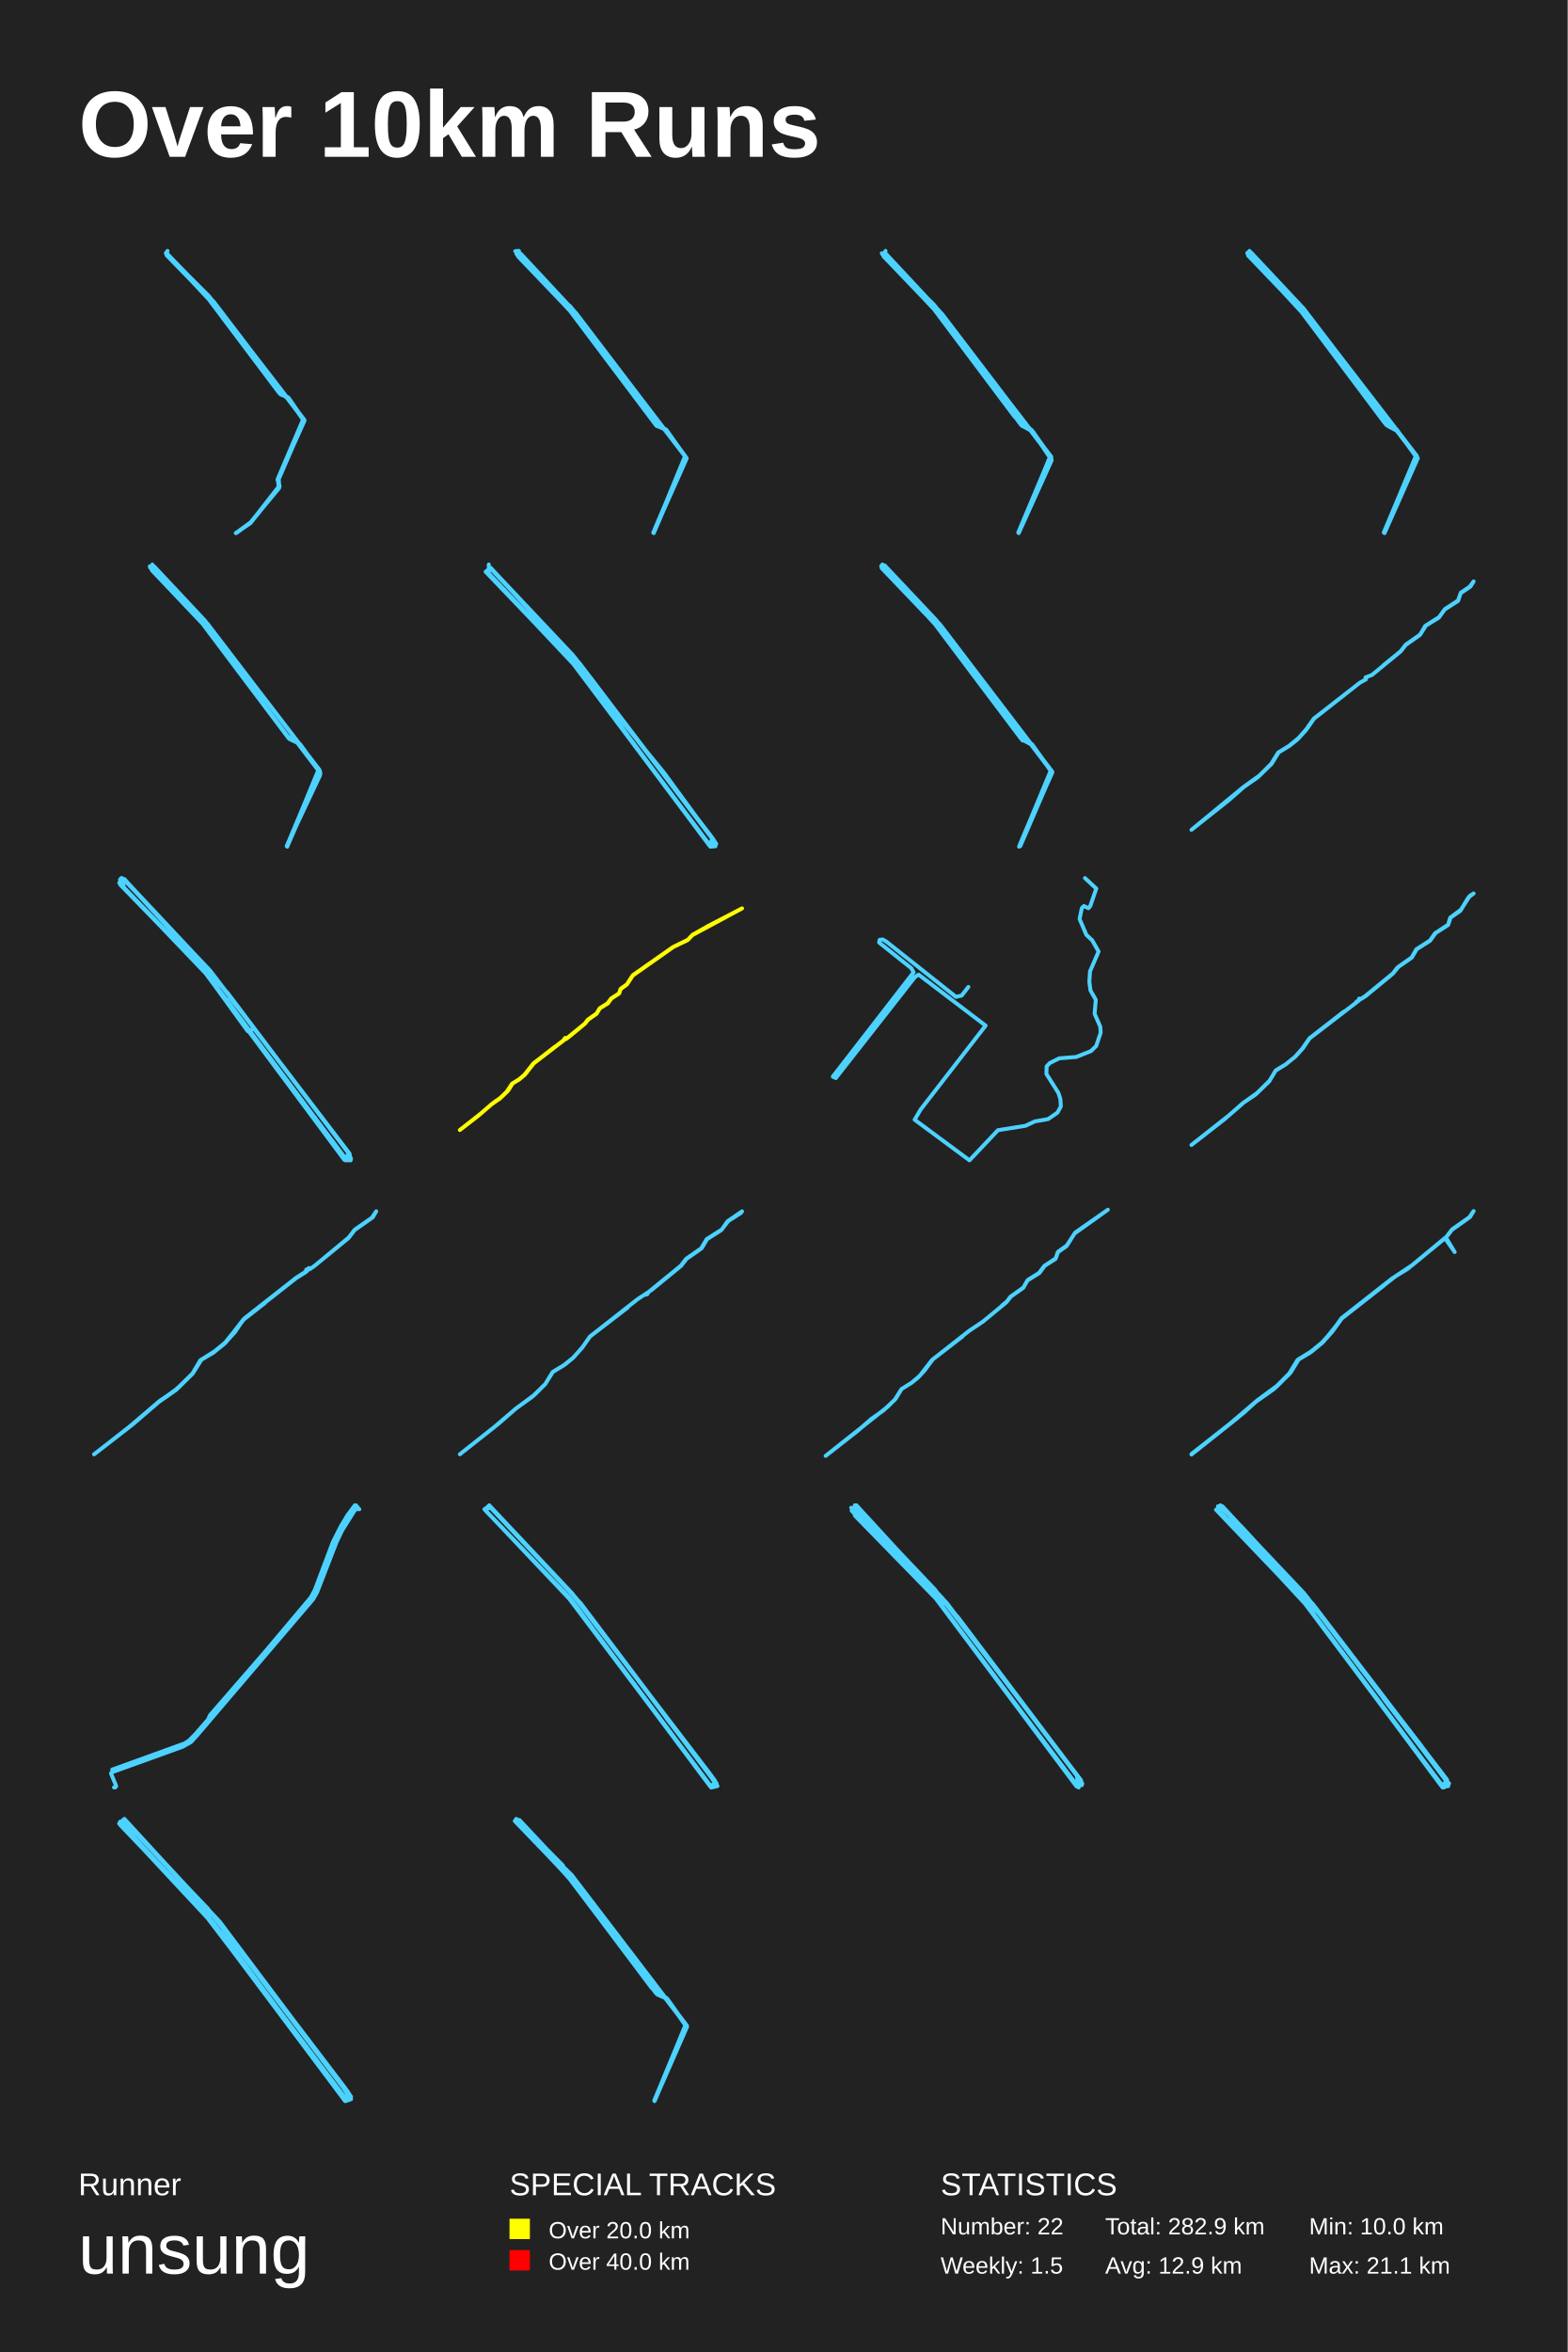
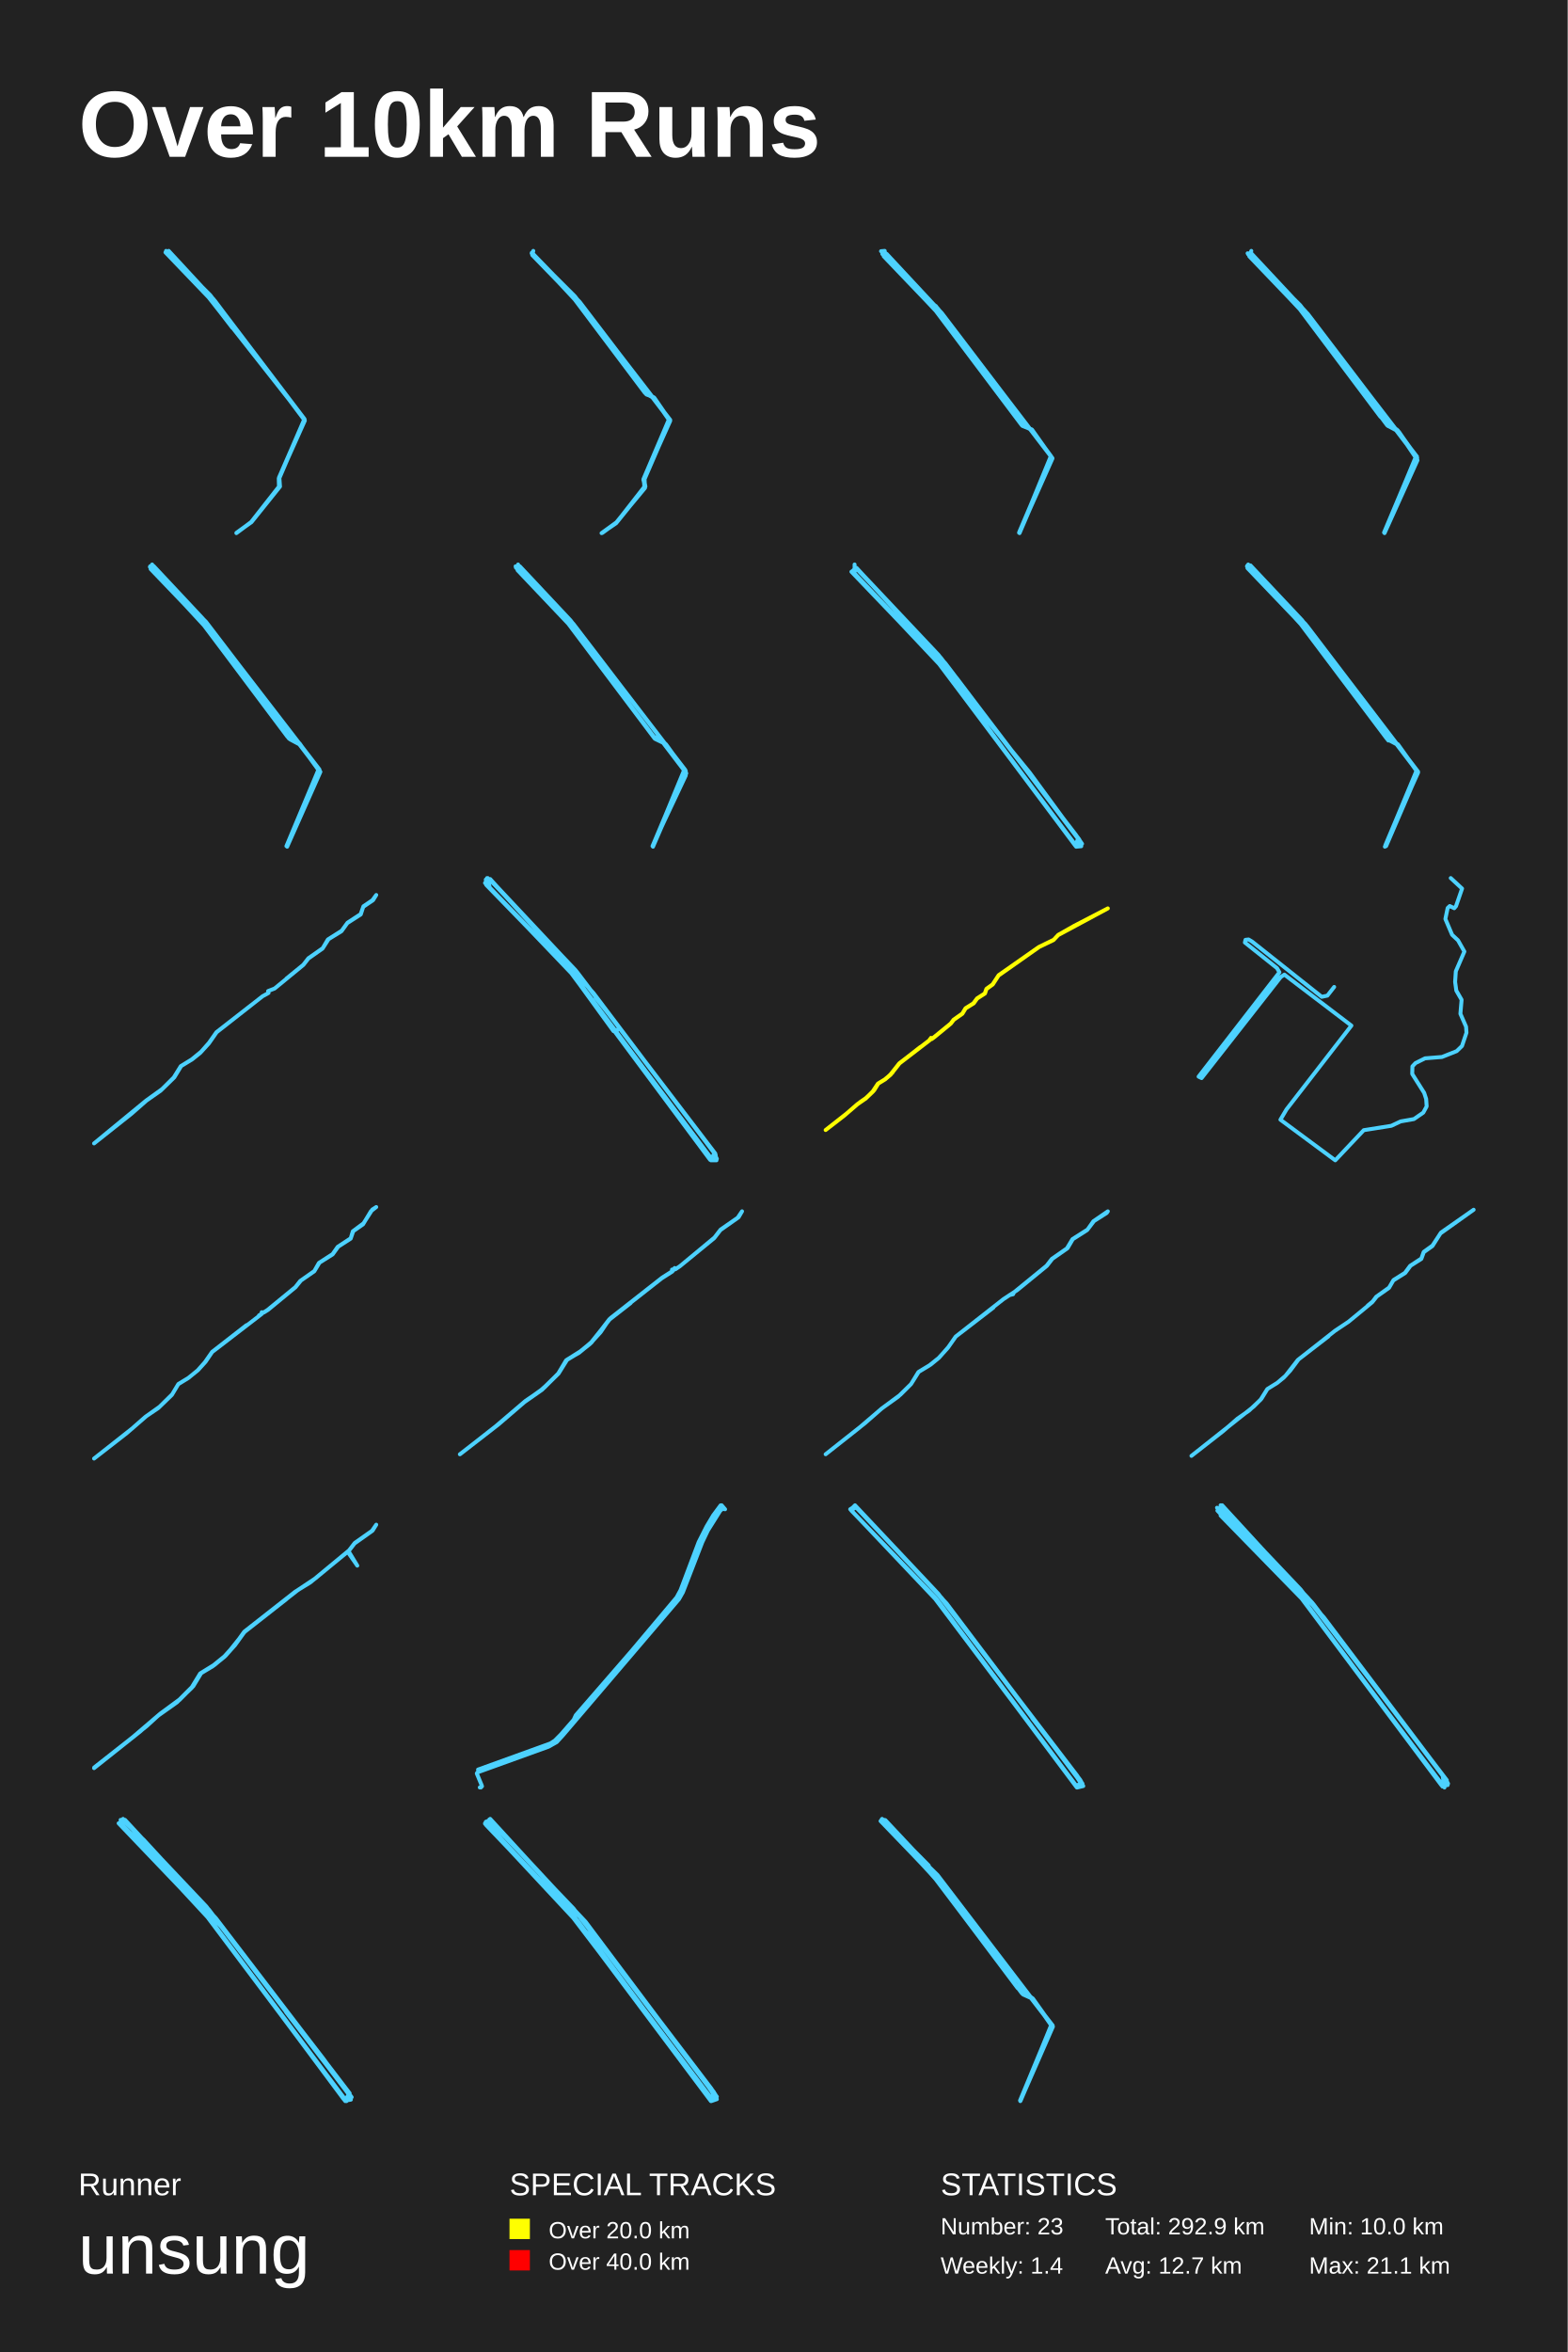
<svg xmlns="http://www.w3.org/2000/svg" baseProfile="full" height="300mm" version="1.1" viewBox="0,0,200,300" width="200mm">
  <defs />
  <rect fill="#222222" height="300" width="200" x="0" y="0" />
  <text fill="#FFFFFF" style="font-size:12px; font-family:Arial; font-weight:bold;" x="10" y="20">Over 10km Runs</text>
  <text fill="#FFFFFF" style="font-size:4px; font-family:Arial" x="10" y="280">Runner</text>
  <text fill="#FFFFFF" style="font-size:9px; font-family:Arial" x="10" y="290">unsung</text>
  <text fill="#FFFFFF" style="font-size:4px; font-family:Arial" x="65" y="280">SPECIAL TRACKS</text>
  <rect fill="yellow" height="2.6" width="2.6" x="65" y="283" />
  <text fill="#FFFFFF" style="font-size:3px; font-family:Arial" x="70" y="285.5">Over 20.0 km</text>
  <rect fill="red" height="2.6" width="2.6" x="65" y="287" />
  <text fill="#FFFFFF" style="font-size:3px; font-family:Arial" x="70" y="289.5">Over 40.0 km</text>
  <text fill="#FFFFFF" style="font-size:4px; font-family:Arial" x="120" y="280">STATISTICS</text>
-   <text fill="#FFFFFF" style="font-size:3px; font-family:Arial" x="120" y="285">Number: 22</text>
-   <text fill="#FFFFFF" style="font-size:3px; font-family:Arial" x="120" y="290">Weekly: 1.5</text>
-   <text fill="#FFFFFF" style="font-size:3px; font-family:Arial" x="141" y="285">Total: 282.9 km</text>
-   <text fill="#FFFFFF" style="font-size:3px; font-family:Arial" x="141" y="290">Avg: 12.9 km</text>
+   <text fill="#FFFFFF" style="font-size:3px; font-family:Arial" x="120" y="285">Number: 23</text>
+   <text fill="#FFFFFF" style="font-size:3px; font-family:Arial" x="120" y="290">Weekly: 1.4</text>
+   <text fill="#FFFFFF" style="font-size:3px; font-family:Arial" x="141" y="285">Total: 292.9 km</text>
+   <text fill="#FFFFFF" style="font-size:3px; font-family:Arial" x="141" y="290">Avg: 12.7 km</text>
  <text fill="#FFFFFF" style="font-size:3px; font-family:Arial" x="167" y="285">Min: 10.0 km</text>
  <text fill="#FFFFFF" style="font-size:3px; font-family:Arial" x="167" y="290">Max: 21.1 km</text>
-   <polyline fill="none" points="21.367,32.0 21.239,32.535 26.521,37.979 35.798,50.315 36.726,50.661 38.736,53.557 35.411,61.203 35.643,62.021 32.036,66.584 30.129,67.969 31.933,66.678 35.669,62.053 35.515,61.203 38.839,53.557 26.676,37.791 21.161,32.283 26.65,38.137 35.798,50.284 36.777,50.693 38.761,53.557 35.54,60.951 35.566,62.147 31.958,66.678 30.18,67.969 31.984,66.647 35.54,62.147 35.54,61.014 38.839,53.682 27.32,38.546 21.187,32.22 26.676,38.2 35.721,50.221 36.829,50.756 38.736,53.525 35.411,61.14 35.592,62.053 31.933,66.741 30.129,67.969 31.855,66.773 35.618,62.242 35.566,61.109 38.813,53.619 27.268,38.483 21.187,32.283 26.444,37.853 35.463,49.906 36.674,50.661 38.684,53.462 35.437,61.077 35.592,62.021 31.933,66.71 30.103,68.0 32.113,66.521 35.643,62.116 35.515,61.172 38.813,53.619 27.14,38.388 21.161,32.315 26.65,38.2 35.618,50.127 36.751,50.787 38.761,53.682 35.463,61.077 35.618,62.053 32.036,66.584 30.077,68.0 31.933,66.741 35.54,62.273 35.489,61.203 38.813,53.619" stroke="#4DD2FF" stroke-linecap="round" stroke-linejoin="round" stroke-width="0.5" />
-   <polyline fill="none" points="65.73,32.039 66.204,32.0 66.078,32.694 72.642,39.555 83.658,54.202 84.983,54.818 87.445,58.287 83.405,68.0 87.54,58.364 72.99,39.362 66.078,32.347 72.737,39.632 83.752,54.317 84.92,54.78 87.445,58.21 83.342,67.961 87.603,58.442 73.337,39.786 66.298,32.27 65.92,32.424 73.053,39.979 83.689,54.202 85.046,54.896 87.382,58.21 83.374,67.961 87.603,58.48 73.495,39.94 66.456,32.385 65.888,32.385 72.769,39.709 83.784,54.317 84.983,54.78 87.445,58.249 83.342,67.923 87.571,58.442 72.706,39.015" stroke="#4DD2FF" stroke-linecap="round" stroke-linejoin="round" stroke-width="0.5" />
-   <polyline fill="none" points="112.97,32.0 112.717,32.695 119.257,39.524 130.411,54.341 131.58,54.843 134.013,58.161 129.937,67.961 134.108,58.238 119.7,39.524 112.496,32.309 119.163,39.409 130.379,54.303 131.801,55.074 133.981,58.238 129.905,67.923 134.076,58.277 119.226,38.946 112.559,32.309 119.099,39.37 129.431,53.145 131.58,54.92 133.981,58.2 129.937,67.923 134.076,58.277 120.174,40.026 112.527,32.309 119.257,39.486 130.316,54.264 131.612,54.882 134.076,58.277 130,67.846 134.139,58.431 119.921,39.756 113.001,32.347 112.559,32.424 119.447,39.756 130.19,54.033 131.643,54.882 134.044,58.238 129.969,68.0 134.171,58.701 131.517,54.766" stroke="#4DD2FF" stroke-linecap="round" stroke-linejoin="round" stroke-width="0.5" />
-   <polyline fill="none" points="159.408,32.0 159.218,32.58 165.741,39.386 176.665,53.964 178.28,54.969 180.623,58.179 176.539,67.923 180.75,58.295 166.374,39.502 159.63,32.309 159.123,32.309 166.343,40.121 176.95,54.273 178.153,54.815 180.687,58.295 176.602,67.961 180.718,58.217 165.868,38.883 159.598,32.193 159.155,32.348 165.646,39.27 176.855,54.196 178.185,54.853 180.687,58.256 176.634,68.0 180.718,58.217 166.279,39.309 159.155,32.232 165.963,39.657 177.014,54.312 178.312,55.008 180.655,58.179 176.57,67.923 180.782,58.256 166.501,39.618 159.155,32.232 165.773,39.425 176.887,54.157 178.153,54.815 180.687,58.295 176.602,67.923 180.75,58.14 166.121,39.154 159.218,32.193 165.551,39.154 176.919,54.119 178.217,54.815 180.623,58.217 176.634,68.0 180.877,58.449 168.844,42.673" stroke="#4DD2FF" stroke-linecap="round" stroke-linejoin="round" stroke-width="0.5" />
-   <polyline fill="none" points="19.429,72.0 19.365,72.736 25.832,79.549 36.863,94.22 38.226,94.878 40.666,98.284 36.641,108.0 40.825,98.362 26.371,79.51 19.682,72.271 19.112,72.232 25.99,79.626 36.768,94.026 38.194,94.839 40.666,98.323 36.641,107.961 40.793,98.284 26.18,79.239 19.143,72.271 26.022,79.665 36.736,93.949 38.162,94.8 40.666,98.207 36.577,107.923 40.825,98.904 40.698,98.168 26.497,79.587 19.651,72.232 19.143,72.348 25.8,79.433 36.926,94.259 38.289,94.917 40.698,98.246 36.609,107.961 40.762,98.207 26.117,79.123 19.651,72.232 19.143,72.387 25.895,79.549 36.768,93.988 38.194,94.839 40.635,98.168 36.609,107.923 40.888,98.633 37.56,94.259" stroke="#4DD2FF" stroke-linecap="round" stroke-linejoin="round" stroke-width="0.5" />
-   <polyline fill="none" points="62.357,72.0 62.357,73.235 72.571,83.918 90.622,108.0 91.28,107.938 91.027,107.136 73.178,83.733 62.509,72.432 62.003,72.926 72.773,84.103 90.673,108.0 91.077,107.259 73.077,83.547 62.711,72.556 62.155,72.926 72.723,84.041 90.622,107.877 91.28,107.938 91.027,107.074 73.936,84.597 62.762,72.618 62.054,72.926 73.633,85.215 90.521,107.753 91.381,107.63 90.572,106.456 73.077,83.733 62.61,72.432 62.104,72.865 73.582,85.029 90.572,107.938 91.128,107.259 73.38,83.918 62.61,72.494 61.953,72.926 73.077,84.535 90.521,107.877 90.875,106.95 75.403,86.511 62.61,72.432 62.054,72.926 72.419,83.733 90.521,107.815 91.128,107.321 84.706,98.553 68.728,78.978" stroke="#4DD2FF" stroke-linecap="round" stroke-linejoin="round" stroke-width="0.5" />
-   <polyline fill="none" points="112.577,72.0 112.705,72.701 119.334,79.628 130.329,94.301 131.635,95.002 134.057,98.271 130.169,107.922 134.249,98.465 120.099,79.862 112.896,72.156 112.418,72.234 119.143,79.434 130.233,94.184 131.699,95.002 134.121,98.387 130.01,108.0 134.249,98.426 119.875,79.59 112.514,72.195 119.302,79.59 130.361,94.34 131.603,94.885 134.153,98.387 130.074,107.922 134.249,98.465 119.748,79.473 112.45,72.156 120.003,80.407 130.392,94.34 131.667,94.924 134.057,98.271 130.074,107.844 134.217,98.387 119.429,79.084 112.864,72.117 112.45,72.195 119.079,79.278 130.106,93.99 131.667,94.963 134.057,98.349 130.074,107.805 134.249,98.543 119.748,79.473 112.96,72.272 112.482,72.467 119.366,79.667 130.456,94.457 130.807,94.068 122.712,83.326" stroke="#4DD2FF" stroke-linecap="round" stroke-linejoin="round" stroke-width="0.5" />
-   <polyline fill="none" points="172.102,88.161 167.612,91.658 166.652,93.023 165.661,94.146 164.455,95.134 163.067,95.986 162.17,97.429 160.671,98.921 158.664,100.363 152.0,105.844 156.752,102.077 158.672,100.392 160.496,99.114 162.234,97.42 163.114,95.977 164.526,95.115 165.55,94.292 166.644,93.091 167.636,91.667 173.491,87.077 174.26,86.651 174.204,86.409 175.03,86.089 178.703,83.077 179.337,82.263 181.154,80.985 181.915,79.793 183.565,78.776 184.311,77.74 186.025,76.636 186.342,75.667 187.595,74.815 188.0,74.156 187.508,74.824 186.366,75.599 186.009,76.597 184.335,77.691 183.589,78.718 181.828,79.832 181.17,80.946 179.345,82.224 178.687,83.067 176.545,84.81" stroke="#4DD2FF" stroke-linecap="round" stroke-linejoin="round" stroke-width="0.5" />
-   <polyline fill="none" points="15.566,112.0 15.821,113.244 26.258,124 44.077,147.751 44.739,147.938 44.587,147.13 27.989,125.368 16.075,112.373 15.464,112.0 15.312,112.746 26.156,123.938 44.077,147.938 44.637,147.316 27.836,125.182 15.821,112.124 15.312,112.684 26.258,124 44.027,147.938 44.485,147.067 28.142,125.617 15.923,112.249 15.261,112.684 26.105,123.938 44.027,147.876 44.688,147.938 44.536,147.192 29.058,126.674 15.872,112.124 15.312,112.684 26.054,123.876 44.027,148.0 44.739,148.0 44.587,147.192 26.767,123.752 15.973,112.373 15.21,112.622 26.207,124.125 43.925,147.938 44.79,147.813 44.281,146.757 26.92,123.938 16.075,112.373 15.312,112.187 15.363,112.87 26.054,123.876 31.604,131.524 32.469,131.213 29.313,127.233" stroke="#4DD2FF" stroke-linecap="round" stroke-linejoin="round" stroke-width="0.5" />
-   <polyline fill="none" points="70.736,133.555 68.036,135.658 66.913,137.099 66.115,137.761 65.341,138.222 64.878,139.011 63.821,140.06 62.707,140.844 61.315,142.054 58.667,144.133 61.055,142.284 62.735,140.838 63.736,140.146 64.85,139.069 65.388,138.205 66.238,137.686 66.955,137.081 68.093,135.635 71.949,132.673 71.973,132.541 72.19,132.541 72.53,132.293 74.639,130.558 75.008,130.08 76.112,129.302 76.523,128.622 77.561,127.971 77.991,127.366 78.996,126.714 79.18,126.155 79.987,125.567 80.724,124.432 85.901,120.789 87.733,119.907 88.332,119.273 94.667,115.867 90.395,118.08 88.337,119.245 87.761,119.867 85.859,120.795 80.738,124.386 79.959,125.567 79.175,126.126 78.968,126.714 77.986,127.342 77.504,127.982 76.509,128.605 76.103,129.279 74.984,130.068 74.625,130.547 72.426,132.345 72.223,132.471 72.105,132.379 72.081,132.512 71.897,132.69 68.088,135.606 66.865,137.139 66.195,137.692 65.336,138.216 64.623,139.288 63.774,140.083 63.033,140.596 63.755,140.141 64.708,139.23 65.355,138.222 66.28,137.657 67.201,136.805" stroke="yellow" stroke-linecap="round" stroke-linejoin="round" stroke-width="0.5" />
-   <polyline fill="none" points="138.414,112.0 139.862,113.339 139.087,115.58 138.858,115.845 138.287,115.565 138.02,115.814 137.728,117.215 138.592,119.238 139.341,119.939 140.154,121.371 139.062,123.892 138.973,125.246 139.125,126.351 139.798,127.519 139.646,129.309 140.37,130.958 140.42,131.721 139.849,133.418 139.176,134.071 137.296,134.818 135.137,134.99 133.918,135.596 133.525,136.017 133.499,136.982 135.023,139.394 135.277,140.172 135.341,141.121 134.909,141.915 133.715,142.74 132.026,143.036 130.832,143.596 127.315,144.156 123.683,148.0 116.685,142.818 117.46,141.51 125.74,130.818 117.193,124.312 116.723,124.624 106.627,137.511 106.246,137.324 116.558,124.017 116.253,123.488 112.151,120.219 112.228,119.876 112.621,119.83 113.066,120.094 121.955,127.145 122.679,126.99 123.543,125.884" stroke="#4DD2FF" stroke-linecap="round" stroke-linejoin="round" stroke-width="0.5" />
-   <polyline fill="none" points="171.44,129.028 167.063,132.432 166.136,133.759 165.224,134.789 164.038,135.754 162.761,136.524 161.963,137.85 160.352,139.437 158.551,140.717 156.811,142.247 152.0,146.041 156.172,142.795 158.68,140.624 160.2,139.594 161.925,137.925 162.746,136.552 164.0,135.782 165.262,134.761 166.227,133.694 167.07,132.451 173.386,127.599 173.386,127.376 173.667,127.404 174.199,127.07 177.702,124.184 178.394,123.331 180.096,122.152 180.757,121.057 182.437,120 183.144,119.016 184.74,117.986 185.066,117.039 186.313,116.167 187.324,114.488 188.0,113.959 187.506,114.274 186.374,116.037 185.013,117.049 184.74,117.949 183.083,119.034 182.429,119.962 180.689,121.085 180.096,122.124 178.303,123.386 177.68,124.175 174.138,127.079 173.036,127.784" stroke="#4DD2FF" stroke-linecap="round" stroke-linejoin="round" stroke-width="0.5" />
-   <polyline fill="none" points="36.467,164.063 31.075,168.268 28.906,171.079 27.534,172.262 25.596,173.48 24.55,175.202 22.401,177.31 20.396,178.668 17.22,181.421 12.029,185.485 16.922,181.69 20.232,178.844 22.478,177.275 24.588,175.202 25.711,173.398 27.198,172.555 28.772,171.266 31.18,168.209 37.762,163.044 39.106,162.188 39.067,161.931 39.499,161.896 40.055,161.521 44.45,157.924 45.246,156.894 47.559,155.265 48.0,154.504 47.443,155.324 45.265,156.835 44.479,157.854 40.113,161.474 39.547,161.86 39.403,161.732 39.211,162.071 37.81,162.962 31.238,168.115 28.714,171.266 27.294,172.426 25.558,173.503 24.56,175.178 23.303,176.455 22.247,177.404 20.309,178.739 16.356,182.112 12.0,185.496 16.442,182.053 20.367,178.727 22.765,177.005 24.531,175.237 25.634,173.48 27.189,172.543 28.58,171.442 29.962,169.919 30.998,168.385 33.79,166.206" stroke="#4DD2FF" stroke-linecap="round" stroke-linejoin="round" stroke-width="0.5" />
-   <polyline fill="none" points="80.072,166.781 75.246,170.495 74.329,171.818 73.128,173.181 72.078,174.046 70.544,174.972 69.561,176.539 67.91,178.157 65.877,179.612 62.951,182.115 58.667,185.492 63.659,181.545 65.802,179.673 68.211,177.892 69.561,176.539 70.494,175.013 71.861,174.189 73.095,173.202 74.237,171.94 75.279,170.464 81.355,165.702 83.097,164.562 86.89,161.459 87.59,160.563 89.524,159.21 90.199,158.06 92.024,156.899 92.9,155.749 94.525,154.711 94.667,154.508 92.825,155.77 92.083,156.828 90.157,158.049 89.449,159.23 87.523,160.573 86.848,161.448 82.697,164.837 82.581,165.081 82.114,165.193" stroke="#4DD2FF" stroke-linecap="round" stroke-linejoin="round" stroke-width="0.5" />
-   <polyline fill="none" points="122.826,170.442 118.906,173.467 117.333,175.486 116.299,176.375 115.012,177.173 114.148,178.544 112.684,179.923 111.221,180.937 109.376,182.54 105.333,185.697 113.283,179.399 114.264,178.411 115.026,177.164 116.285,176.383 117.116,175.71 117.939,174.821 119.008,173.384 123.657,169.736 125.386,168.581 128.401,166.096 128.973,165.373 130.538,164.268 131.089,163.32 132.607,162.365 133.281,161.451 134.663,160.57 134.976,159.714 136.079,158.932 137.093,157.328 141.333,154.303 137.175,157.212 136.085,158.874 134.962,159.68 134.67,160.52 133.234,161.459 132.566,162.356 131.11,163.271 130.545,164.235 128.905,165.406 128.455,166.005 127.822,166.528" stroke="#4DD2FF" stroke-linecap="round" stroke-linejoin="round" stroke-width="0.5" />
-   <polyline fill="none" points="176.525,163.986 171.055,168.274 169.981,169.831 168.801,171.167 167.39,172.35 165.692,173.369 164.473,175.278 162.468,177.21 160.338,178.698 157.843,180.888 152.0,185.526 158.707,180.173 160.261,178.756 162.909,176.824 164.617,175.102 165.596,173.462 167.256,172.443 168.647,171.319 169.971,169.855 171.228,168.11 177.993,162.815 180.228,161.327 184.344,157.93 185.582,159.699 184.469,157.86 185.237,156.864 187.53,155.236 188.0,154.474 187.453,155.259 185.256,156.806 184.527,157.755 179.585,161.843 177.657,163.026 171.161,168.121 169.952,169.808 168.628,171.272 167.246,172.397 165.538,173.451 164.473,175.196 162.881,176.789 160.443,178.581 156.961,181.555 152.019,185.444 157.114,181.473 160.184,178.827 162.583,177.128 164.656,175.079 165.663,173.416 167.15,172.525 168.781,171.19 171.257,168.098 177.925,162.874 179.988,161.515 184.459,157.848 185.265,156.829 187.386,155.341" stroke="#4DD2FF" stroke-linecap="round" stroke-linejoin="round" stroke-width="0.5" />
-   <polyline fill="none" points="14.539,227.991 14.827,227.843 14.676,228.0 14.796,227.742 14.162,226.21 14.237,226.071 23.313,222.795 24.363,222.204 25.171,221.318 39.952,203.983 40.458,203.088 42.929,196.709 43.639,195.222 45.219,192.702 45.513,192.443 45.838,192.508 45.4,192.0 45.264,192.009 44.312,193.293 43.466,194.714 42.468,196.69 40.156,202.82 39.65,203.753 33.869,210.621 26.789,218.78 26.524,219.352 24.884,221.235 24.114,222.01 23.562,222.37 14.32,225.711" stroke="#4DD2FF" stroke-linecap="round" stroke-linejoin="round" stroke-width="0.5" />
-   <polyline fill="none" points="61.85,192.563 72.617,203.771 90.714,227.937 91.38,227.687 89.945,225.496 72.617,202.832 62.414,192.0 61.85,192.563 72.719,203.959 90.714,228.0 91.483,227.812 91.175,227.061 73.488,203.833 62.414,192.063 61.953,192.689 72.719,203.833 90.765,227.937 91.329,227.374 74.103,204.522 62.568,192.25 61.902,192.626 72.822,203.959 90.765,228.0 91.534,227.812 90.765,226.497 73.027,203.27 62.414,192.063 61.85,192.563 72.411,203.645 90.765,228.0 91.278,227.249 73.437,203.833 62.363,192.063 61.902,192.626 72.719,203.959 90.663,227.937 91.329,227.499 73.642,204.021 62.414,192.125 61.799,192.501 72.77,204.084 90.56,227.75 91.432,227.499 85.023,219.172" stroke="#4DD2FF" stroke-linecap="round" stroke-linejoin="round" stroke-width="0.5" />
-   <polyline fill="none" points="108.594,192.31 118.81,203.111 137.361,227.876 137.666,226.759 122.215,206.276 109.051,192.0 109.102,193.303 119.369,203.855 137.361,227.752 137.717,226.883 120.64,204.352 110.627,193.552 109.102,192.186 108.848,192.869 119.369,203.731 137.361,227.752 138.022,227.69 137.717,226.945 120.487,204.228 109.255,192.0 109.051,193.303 119.471,203.98 137.361,227.876 137.768,226.945 120.894,204.6 109.204,192.0 108.747,192.621 119.318,203.793 137.259,227.69 137.92,227.069 120.233,203.855 109.255,192.124 108.645,192.683 119.471,203.98 137.615,228.0 137.361,226.386 120.436,204.166 109.255,192.062 109.204,193.303 119.216,203.669 137.209,227.69 137.717,226.883 120.741,204.414 109.204,192.124 108.797,192.559 119.471,203.98 137.209,227.566 138.073,227.503 137.717,226.821 119.267,202.738 109.255,192.186 109.153,193.117 119.42,203.855 137.31,227.752 137.971,227.566 137.666,226.821 120.487,204.166 109.255,192.31" stroke="#4DD2FF" stroke-linecap="round" stroke-linejoin="round" stroke-width="0.5" />
-   <polyline fill="none" points="155.133,192.562 166.168,204.104 184.152,227.938 184.509,227.002 166.322,203.168 156.104,192.374 155.388,192.125 155.44,192.874 166.015,203.855 184.05,227.938 184.663,227.314 181.342,222.697 167.037,204.104 156.053,192.312 155.337,192.749 166.424,204.354 183.845,227.75 184.714,227.376 166.884,203.917 155.95,192.125 155.388,192.624 166.424,204.291 184.05,227.813 184.612,227.002 167.548,204.666 155.899,192.187 155.388,192.811 166.117,203.917 184.05,228.0 184.867,227.501 167.548,204.666 158.352,194.683 155.695,192.187 155.44,192.686 166.168,203.979 183.947,227.813 184.765,227.501 168.927,206.538 155.746,192.062 155.388,192.749 166.117,203.979 184.203,228.0 184.816,227.438 166.679,203.605 155.695,192.0 155.695,192.936 166.066,203.917 183.999,227.938 184.765,227.813 184.407,227.002 166.628,203.668 155.44,192.624 166.475,204.541 184.05,227.938 184.509,227.127 176.488,216.645" stroke="#4DD2FF" stroke-linecap="round" stroke-linejoin="round" stroke-width="0.5" />
-   <polyline fill="none" points="15.261,232.622 27.378,245.617 43.925,267.751 44.688,267.689 43.721,266.135 28.04,245.306 16.024,232.373 15.413,232.746 26.054,243.938 44.077,268.0 44.79,267.751 43.721,266.197 26.512,243.441 15.923,232.373 15.21,232.56 25.952,243.876 44.027,268.0 44.79,267.44 26.767,243.814 15.923,232.311 15.21,232.622 25.647,243.565 44.179,267.876 44.587,267.13 26.869,243.876 15.77,232.062 15.515,232.808 26.156,243.876 44.128,267.813 44.739,267.44 44.077,266.383 27.429,244.498 15.923,232.124 15.312,232.373 28.447,246.798 44.027,267.751 44.637,267.503 43.466,265.637 27.633,244.809 15.872,232.0 15.363,232.808 27.022,244.995 43.925,267.751 44.739,267.627 43.976,266.383 28.04,245.119 15.973,232.311 15.413,232.56 26.36,244.187 44.077,267.627 44.434,266.881 29.364,247.047" stroke="#4DD2FF" stroke-linecap="round" stroke-linejoin="round" stroke-width="0.5" />
-   <polyline fill="none" points="65.672,232.274 72.522,239.388 82.956,253.225 85.037,254.867 87.533,258.307 83.532,267.961 87.629,258.346 72.65,238.958 65.864,232.078 72.618,239.505 83.852,254.398 85.069,254.945 87.533,258.463 83.5,268.0 87.661,258.502 72.938,239.153 65.8,232.195 72.554,239.505 83.724,254.281 84.973,254.828 87.469,258.268 83.468,267.922 87.565,258.307 73.354,239.701 65.864,232.0 72.842,239.857 83.148,253.577 85.101,254.906 87.469,258.228 83.5,267.922 87.629,258.463 72.554,238.841 66.28,232.156 65.8,232.078 66.024,232.586 71.817,238.684 71.817,237.942 68.521,234.619" stroke="#4DD2FF" stroke-linecap="round" stroke-linejoin="round" stroke-width="0.5" />
+   <polyline fill="none" points="21.109,32.19 26.621,37.937 38.839,53.461 35.589,60.921 35.615,62.064 32.132,66.54 30.156,68.0 32.054,66.572 35.719,62 35.615,61.048 38.865,53.493 26.828,37.651 21.187,32.0 26.621,37.905 38.839,53.429 35.563,61.016 35.589,62.064 31.976,66.667 30.156,67.968 32.08,66.572 35.667,62.127 35.615,61.016 38.839,53.429 27.244,38.159 21.187,32.032 26.595,37.873 38.839,53.429 35.589,61.016 35.667,62.032 32.054,66.603 30.156,67.968 32.08,66.603 35.719,62.064 35.641,60.889 38.891,53.651 27.426,38.381 21.525,32.0 21.317,32.349 26.698,38 29.636,41.81" stroke="#4DD2FF" stroke-linecap="round" stroke-linejoin="round" stroke-width="0.5" />
+   <polyline fill="none" points="68.034,32.0 67.905,32.535 73.188,37.979 82.465,50.315 83.392,50.661 85.402,53.557 82.078,61.203 82.31,62.021 78.702,66.584 76.796,67.969 78.599,66.678 82.336,62.053 82.181,61.203 85.505,53.557 73.342,37.791 67.828,32.283 73.317,38.137 82.465,50.284 83.444,50.693 85.428,53.557 82.207,60.951 82.233,62.147 78.625,66.678 76.847,67.969 78.651,66.647 82.207,62.147 82.207,61.014 85.505,53.682 73.987,38.546 67.854,32.22 73.342,38.2 82.387,50.221 83.495,50.756 85.402,53.525 82.078,61.14 82.259,62.053 78.599,66.741 76.796,67.969 78.522,66.773 82.284,62.242 82.233,61.109 85.48,53.619 73.935,38.483 67.854,32.283 73.111,37.853 82.13,49.906 83.341,50.661 85.351,53.462 82.104,61.077 82.259,62.021 78.599,66.71 76.77,68.0 78.78,66.521 82.31,62.116 82.181,61.172 85.48,53.619 73.806,38.388 67.828,32.315 73.317,38.2 82.284,50.127 83.418,50.787 85.428,53.682 82.13,61.077 82.284,62.053 78.702,66.584 76.744,68.0 78.599,66.741 82.207,62.273 82.155,61.203 85.48,53.619" stroke="#4DD2FF" stroke-linecap="round" stroke-linejoin="round" stroke-width="0.5" />
+   <polyline fill="none" points="112.397,32.039 112.87,32.0 112.744,32.694 119.309,39.555 130.324,54.202 131.65,54.818 134.112,58.287 130.072,68.0 134.207,58.364 119.656,39.362 112.744,32.347 119.404,39.632 130.419,54.317 131.587,54.78 134.112,58.21 130.009,67.961 134.27,58.442 120.004,39.786 112.965,32.27 112.586,32.424 119.719,39.979 130.356,54.202 131.713,54.896 134.049,58.21 130.04,67.961 134.27,58.48 120.161,39.94 113.123,32.385 112.555,32.385 119.435,39.709 130.451,54.317 131.65,54.78 134.112,58.249 130.009,67.923 134.238,58.442 119.372,39.015" stroke="#4DD2FF" stroke-linecap="round" stroke-linejoin="round" stroke-width="0.5" />
+   <polyline fill="none" points="159.636,32.0 159.384,32.695 165.924,39.524 177.078,54.341 178.247,54.843 180.68,58.161 176.604,67.961 180.774,58.238 166.366,39.524 159.163,32.309 165.829,39.409 177.046,54.303 178.468,55.074 180.648,58.238 176.572,67.923 180.743,58.277 165.892,38.946 159.226,32.309 165.766,39.37 176.098,53.145 178.247,54.92 180.648,58.2 176.604,67.923 180.743,58.277 166.84,40.026 159.194,32.309 165.924,39.486 176.983,54.264 178.278,54.882 180.743,58.277 176.667,67.846 180.806,58.431 166.588,39.756 159.668,32.347 159.226,32.424 166.114,39.756 176.856,54.033 178.31,54.882 180.711,58.238 176.635,68.0 180.837,58.701 178.183,54.766" stroke="#4DD2FF" stroke-linecap="round" stroke-linejoin="round" stroke-width="0.5" />
+   <polyline fill="none" points="19.408,72.0 19.218,72.58 25.741,79.386 36.665,93.964 38.28,94.969 40.623,98.179 36.539,107.923 40.75,98.295 26.374,79.502 19.63,72.309 19.123,72.309 26.343,80.121 36.95,94.273 38.153,94.815 40.687,98.295 36.602,107.961 40.718,98.217 25.868,78.883 19.598,72.193 19.155,72.348 25.646,79.27 36.855,94.196 38.185,94.853 40.687,98.256 36.634,108.0 40.718,98.217 26.279,79.309 19.155,72.232 25.963,79.657 37.014,94.312 38.312,95.008 40.655,98.179 36.57,107.923 40.782,98.256 26.501,79.618 19.155,72.232 25.773,79.425 36.887,94.157 38.153,94.815 40.687,98.295 36.602,107.923 40.75,98.14 26.121,79.154 19.218,72.193 25.551,79.154 36.919,94.119 38.217,94.815 40.623,98.217 36.634,108.0 40.877,98.449 28.844,82.673" stroke="#4DD2FF" stroke-linecap="round" stroke-linejoin="round" stroke-width="0.5" />
+   <polyline fill="none" points="66.095,72.0 66.032,72.736 72.498,79.549 83.529,94.22 84.892,94.878 87.333,98.284 83.307,108.0 87.492,98.362 73.037,79.51 66.349,72.271 65.778,72.232 72.657,79.626 83.434,94.026 84.861,94.839 87.333,98.323 83.307,107.961 87.46,98.284 72.847,79.239 65.81,72.271 72.689,79.665 83.403,93.949 84.829,94.8 87.333,98.207 83.244,107.923 87.492,98.904 87.365,98.168 73.164,79.587 66.317,72.232 65.81,72.348 72.467,79.433 83.593,94.259 84.956,94.917 87.365,98.246 83.276,107.961 87.428,98.207 72.784,79.123 66.317,72.232 65.81,72.387 72.562,79.549 83.434,93.988 84.861,94.839 87.301,98.168 83.276,107.923 87.555,98.633 84.227,94.259" stroke="#4DD2FF" stroke-linecap="round" stroke-linejoin="round" stroke-width="0.5" />
+   <polyline fill="none" points="109.024,72.0 109.024,73.235 119.238,83.918 137.289,108.0 137.946,107.938 137.693,107.136 119.844,83.733 109.176,72.432 108.67,72.926 119.44,84.103 137.339,108.0 137.744,107.259 119.743,83.547 109.378,72.556 108.822,72.926 119.389,84.041 137.289,107.877 137.946,107.938 137.693,107.074 120.603,84.597 109.428,72.618 108.72,72.926 120.3,85.215 137.188,107.753 138.047,107.63 137.238,106.456 119.743,83.733 109.277,72.432 108.771,72.865 120.249,85.029 137.238,107.938 137.795,107.259 120.047,83.918 109.277,72.494 108.619,72.926 119.743,84.535 137.188,107.877 137.542,106.95 122.069,86.511 109.277,72.432 108.72,72.926 119.086,83.733 137.188,107.815 137.795,107.321 131.373,98.553 115.395,78.978" stroke="#4DD2FF" stroke-linecap="round" stroke-linejoin="round" stroke-width="0.5" />
+   <polyline fill="none" points="159.244,72.0 159.372,72.701 166,79.628 176.995,94.301 178.302,95.002 180.724,98.271 176.836,107.922 180.915,98.465 166.765,79.862 159.563,72.156 159.085,72.234 165.809,79.434 176.9,94.184 178.366,95.002 180.788,98.387 176.677,108.0 180.915,98.426 166.542,79.59 159.18,72.195 165.969,79.59 177.027,94.34 178.27,94.885 180.82,98.387 176.74,107.922 180.915,98.465 166.415,79.473 159.117,72.156 166.67,80.407 177.059,94.34 178.334,94.924 180.724,98.271 176.74,107.844 180.883,98.387 166.096,79.084 159.531,72.117 159.117,72.195 165.745,79.278 176.772,93.99 178.334,94.963 180.724,98.349 176.74,107.805 180.915,98.543 166.415,79.473 159.626,72.272 159.148,72.467 166.032,79.667 177.123,94.457 177.473,94.068 169.379,83.326" stroke="#4DD2FF" stroke-linecap="round" stroke-linejoin="round" stroke-width="0.5" />
+   <polyline fill="none" points="32.102,128.161 27.612,131.658 26.652,133.023 25.661,134.146 24.455,135.134 23.067,135.986 22.17,137.429 20.671,138.921 18.664,140.363 12.0,145.844 16.752,142.077 18.672,140.392 20.496,139.114 22.234,137.42 23.114,135.977 24.526,135.115 25.55,134.292 26.644,133.091 27.636,131.667 33.491,127.077 34.26,126.651 34.204,126.409 35.03,126.089 38.703,123.077 39.337,122.263 41.154,120.985 41.915,119.793 43.565,118.776 44.311,117.74 46.025,116.636 46.342,115.667 47.595,114.815 48.0,114.156 47.508,114.824 46.366,115.599 46.009,116.597 44.335,117.691 43.589,118.718 41.828,119.832 41.17,120.946 39.345,122.224 38.687,123.067 36.545,124.81" stroke="#4DD2FF" stroke-linecap="round" stroke-linejoin="round" stroke-width="0.5" />
+   <polyline fill="none" points="62.233,112.0 62.487,113.244 72.925,124 90.744,147.751 91.406,147.938 91.253,147.13 74.656,125.368 62.742,112.373 62.131,112.0 61.978,112.746 72.823,123.938 90.744,147.938 91.304,147.316 74.503,125.182 62.487,112.124 61.978,112.684 72.925,124 90.693,147.938 91.151,147.067 74.808,125.617 62.589,112.249 61.927,112.684 72.772,123.938 90.693,147.876 91.355,147.938 91.202,147.192 75.725,126.674 62.538,112.124 61.978,112.684 72.721,123.876 90.693,148.0 91.406,148.0 91.253,147.192 73.434,123.752 62.64,112.373 61.876,112.622 72.874,124.125 90.591,147.938 91.457,147.813 90.948,146.757 73.586,123.938 62.742,112.373 61.978,112.187 62.029,112.87 72.721,123.876 78.27,131.524 79.136,131.213 75.979,127.233" stroke="#4DD2FF" stroke-linecap="round" stroke-linejoin="round" stroke-width="0.5" />
+   <polyline fill="none" points="117.403,133.555 114.703,135.658 113.579,137.099 112.782,137.761 112.008,138.222 111.545,139.011 110.488,140.06 109.374,140.844 107.981,142.054 105.333,144.133 107.722,142.284 109.402,140.838 110.403,140.146 111.517,139.069 112.055,138.205 112.904,137.686 113.622,137.081 114.759,135.635 118.616,132.673 118.639,132.541 118.856,132.541 119.196,132.293 121.306,130.558 121.674,130.08 122.779,129.302 123.189,128.622 124.228,127.971 124.657,127.366 125.663,126.714 125.847,126.155 126.654,125.567 127.39,124.432 132.568,120.789 134.4,119.907 134.999,119.273 141.333,115.867 137.062,118.08 135.004,119.245 134.428,119.867 132.526,120.795 127.404,124.386 126.626,125.567 125.842,126.126 125.634,126.714 124.653,127.342 124.171,127.982 123.175,128.605 122.769,129.279 121.651,130.068 121.292,130.547 119.092,132.345 118.889,132.471 118.771,132.379 118.748,132.512 118.564,132.69 114.755,135.606 113.532,137.139 112.862,137.692 112.003,138.216 111.29,139.288 110.44,140.083 109.699,140.596 110.422,140.141 111.375,139.23 112.022,138.222 112.947,137.657 113.867,136.805" stroke="yellow" stroke-linecap="round" stroke-linejoin="round" stroke-width="0.5" />
+   <polyline fill="none" points="185.081,112.0 186.528,113.339 185.754,115.58 185.525,115.845 184.954,115.565 184.687,115.814 184.395,117.215 185.258,119.238 186.008,119.939 186.82,121.371 185.728,123.892 185.639,125.246 185.792,126.351 186.465,127.519 186.312,129.309 187.036,130.958 187.087,131.721 186.516,133.418 185.843,134.071 183.963,134.818 181.804,134.99 180.585,135.596 180.191,136.017 180.166,136.982 181.69,139.394 181.944,140.172 182.007,141.121 181.576,141.915 180.382,142.74 178.693,143.036 177.499,143.596 173.981,144.156 170.349,148.0 163.352,142.818 164.126,141.51 172.407,130.818 163.86,124.312 163.39,124.624 153.294,137.511 152.913,137.324 163.225,124.017 162.92,123.488 158.818,120.219 158.894,119.876 159.288,119.83 159.732,120.094 168.622,127.145 169.346,126.99 170.21,125.884" stroke="#4DD2FF" stroke-linecap="round" stroke-linejoin="round" stroke-width="0.5" />
+   <polyline fill="none" points="31.44,169.028 27.063,172.432 26.136,173.759 25.224,174.789 24.038,175.754 22.761,176.524 21.963,177.85 20.352,179.437 18.551,180.717 16.811,182.247 12.0,186.041 16.172,182.795 18.68,180.624 20.2,179.594 21.925,177.925 22.746,176.552 24.0,175.782 25.262,174.761 26.227,173.694 27.07,172.451 33.386,167.599 33.386,167.376 33.667,167.404 34.199,167.07 37.702,164.184 38.394,163.331 40.096,162.152 40.757,161.057 42.437,160 43.144,159.016 44.74,157.986 45.066,157.039 46.313,156.167 47.324,154.488 48.0,153.959 47.506,154.274 46.374,156.037 45.013,157.049 44.74,157.949 43.083,159.034 42.429,159.962 40.689,161.085 40.096,162.124 38.303,163.386 37.68,164.175 34.138,167.079 33.036,167.784" stroke="#4DD2FF" stroke-linecap="round" stroke-linejoin="round" stroke-width="0.5" />
+   <polyline fill="none" points="83.134,164.063 77.741,168.268 75.573,171.079 74.201,172.262 72.263,173.48 71.217,175.202 69.068,177.31 67.062,178.668 63.886,181.421 58.695,185.485 63.589,181.69 66.899,178.844 69.144,177.275 71.255,175.202 72.378,173.398 73.865,172.555 75.439,171.266 77.847,168.209 84.429,163.044 85.772,162.188 85.734,161.931 86.166,161.896 86.722,161.521 91.117,157.924 91.913,156.894 94.225,155.265 94.667,154.504 94.11,155.324 91.932,156.835 91.145,157.854 86.78,161.474 86.214,161.86 86.07,161.732 85.878,162.071 84.477,162.962 77.904,168.115 75.381,171.266 73.961,172.426 72.224,173.503 71.226,175.178 69.969,176.455 68.914,177.404 66.976,178.739 63.023,182.112 58.667,185.496 63.109,182.053 67.033,178.727 69.432,177.005 71.198,175.237 72.301,173.48 73.855,172.543 75.247,171.442 76.628,169.919 77.665,168.385 80.457,166.206" stroke="#4DD2FF" stroke-linecap="round" stroke-linejoin="round" stroke-width="0.5" />
+   <polyline fill="none" points="126.738,166.781 121.912,170.495 120.995,171.818 119.795,173.181 118.745,174.046 117.211,174.972 116.228,176.539 114.577,178.157 112.543,179.612 109.618,182.115 105.333,185.492 110.326,181.545 112.468,179.673 114.877,177.892 116.228,176.539 117.161,175.013 118.528,174.189 119.762,173.202 120.904,171.94 121.946,170.464 128.022,165.702 129.764,164.562 133.557,161.459 134.257,160.563 136.19,159.21 136.866,158.06 138.691,156.899 139.566,155.749 141.192,154.711 141.333,154.508 139.491,155.77 138.749,156.828 136.824,158.049 136.115,159.23 134.19,160.573 133.515,161.448 129.364,164.837 129.247,165.081 128.78,165.193" stroke="#4DD2FF" stroke-linecap="round" stroke-linejoin="round" stroke-width="0.5" />
+   <polyline fill="none" points="169.493,170.442 165.572,173.467 164.0,175.486 162.965,176.375 161.679,177.173 160.815,178.544 159.351,179.923 157.888,180.937 156.043,182.54 152.0,185.697 159.95,179.399 160.93,178.411 161.693,177.164 162.952,176.383 163.782,175.71 164.606,174.821 165.674,173.384 170.323,169.736 172.052,168.581 175.067,166.096 175.639,165.373 177.205,164.268 177.756,163.32 179.274,162.365 179.948,161.451 181.33,160.57 181.643,159.714 182.745,158.932 183.76,157.328 188.0,154.303 183.841,157.212 182.752,158.874 181.629,159.68 181.336,160.52 179.9,161.459 179.233,162.356 177.777,163.271 177.212,164.235 175.571,165.406 175.122,166.005 174.489,166.528" stroke="#4DD2FF" stroke-linecap="round" stroke-linejoin="round" stroke-width="0.5" />
+   <polyline fill="none" points="36.525,203.986 31.055,208.274 29.981,209.831 28.801,211.167 27.39,212.35 25.692,213.369 24.473,215.278 22.468,217.21 20.338,218.698 17.843,220.888 12.0,225.526 18.707,220.173 20.261,218.756 22.909,216.824 24.617,215.102 25.596,213.462 27.256,212.443 28.647,211.319 29.971,209.855 31.228,208.11 37.993,202.815 40.228,201.327 44.344,197.93 45.582,199.699 44.469,197.86 45.237,196.864 47.53,195.236 48.0,194.474 47.453,195.259 45.256,196.806 44.527,197.755 39.585,201.843 37.657,203.026 31.161,208.121 29.952,209.808 28.628,211.272 27.246,212.397 25.538,213.451 24.473,215.196 22.881,216.789 20.443,218.581 16.961,221.555 12.019,225.444 17.114,221.473 20.184,218.827 22.583,217.128 24.656,215.079 25.663,213.416 27.15,212.525 28.781,211.19 31.257,208.098 37.925,202.874 39.988,201.515 44.459,197.848 45.265,196.829 47.386,195.341" stroke="#4DD2FF" stroke-linecap="round" stroke-linejoin="round" stroke-width="0.5" />
+   <polyline fill="none" points="61.206,227.991 61.493,227.843 61.342,228.0 61.463,227.742 60.828,226.21 60.904,226.071 69.979,222.795 71.03,222.204 71.838,221.318 86.619,203.983 87.125,203.088 89.596,196.709 90.306,195.222 91.885,192.702 92.18,192.443 92.505,192.508 92.067,192.0 91.931,192.009 90.979,193.293 90.132,194.714 89.135,196.69 86.823,202.82 86.316,203.753 80.536,210.621 73.455,218.78 73.191,219.352 71.551,221.235 70.78,222.01 70.229,222.37 60.987,225.711" stroke="#4DD2FF" stroke-linecap="round" stroke-linejoin="round" stroke-width="0.5" />
+   <polyline fill="none" points="108.517,192.563 119.283,203.771 137.381,227.937 138.047,227.687 136.612,225.496 119.283,202.832 109.081,192.0 108.517,192.563 119.386,203.959 137.381,228.0 138.15,227.812 137.842,227.061 120.155,203.833 109.081,192.063 108.62,192.689 119.386,203.833 137.432,227.937 137.996,227.374 120.77,204.522 109.235,192.25 108.568,192.626 119.488,203.959 137.432,228.0 138.201,227.812 137.432,226.497 119.693,203.27 109.081,192.063 108.517,192.563 119.078,203.645 137.432,228.0 137.944,227.249 120.104,203.833 109.03,192.063 108.568,192.626 119.386,203.959 137.329,227.937 137.996,227.499 120.309,204.021 109.081,192.125 108.466,192.501 119.437,204.084 137.227,227.75 138.098,227.499 131.69,219.172" stroke="#4DD2FF" stroke-linecap="round" stroke-linejoin="round" stroke-width="0.5" />
+   <polyline fill="none" points="155.261,192.31 165.477,203.111 184.028,227.876 184.333,226.759 168.882,206.276 155.718,192.0 155.769,193.303 166.036,203.855 184.028,227.752 184.384,226.883 167.306,204.352 157.294,193.552 155.769,192.186 155.515,192.869 166.036,203.731 184.028,227.752 184.688,227.69 184.384,226.945 167.154,204.228 155.921,192.0 155.718,193.303 166.137,203.98 184.028,227.876 184.434,226.945 167.56,204.6 155.871,192.0 155.413,192.621 165.985,203.793 183.926,227.69 184.587,227.069 166.9,203.855 155.921,192.124 155.312,192.683 166.137,203.98 184.282,228.0 184.028,226.386 167.103,204.166 155.921,192.062 155.871,193.303 165.883,203.669 183.875,227.69 184.384,226.883 167.408,204.414 155.871,192.124 155.464,192.559 166.137,203.98 183.875,227.566 184.739,227.503 184.384,226.821 165.934,202.738 155.921,192.186 155.82,193.117 166.086,203.855 183.977,227.752 184.638,227.566 184.333,226.821 167.154,204.166 155.921,192.31" stroke="#4DD2FF" stroke-linecap="round" stroke-linejoin="round" stroke-width="0.5" />
+   <polyline fill="none" points="15.133,232.562 26.168,244.104 44.152,267.938 44.509,267.002 26.322,243.168 16.104,232.374 15.388,232.125 15.44,232.874 26.015,243.855 44.05,267.938 44.663,267.314 41.342,262.697 27.037,244.104 16.053,232.312 15.337,232.749 26.424,244.354 43.845,267.75 44.714,267.376 26.884,243.917 15.95,232.125 15.388,232.624 26.424,244.291 44.05,267.813 44.612,267.002 27.548,244.666 15.899,232.187 15.388,232.811 26.117,243.917 44.05,268.0 44.867,267.501 27.548,244.666 18.352,234.683 15.695,232.187 15.44,232.686 26.168,243.979 43.947,267.813 44.765,267.501 28.927,246.538 15.746,232.062 15.388,232.749 26.117,243.979 44.203,268.0 44.816,267.438 26.679,243.605 15.695,232.0 15.695,232.936 26.066,243.917 43.999,267.938 44.765,267.813 44.407,267.002 26.628,243.668 15.44,232.624 26.475,244.541 44.05,267.938 44.509,267.127 36.488,256.645" stroke="#4DD2FF" stroke-linecap="round" stroke-linejoin="round" stroke-width="0.5" />
+   <polyline fill="none" points="61.927,232.622 74.045,245.617 90.591,267.751 91.355,267.689 90.388,266.135 74.707,245.306 62.691,232.373 62.08,232.746 72.721,243.938 90.744,268.0 91.457,267.751 90.388,266.197 73.179,243.441 62.589,232.373 61.876,232.56 72.619,243.876 90.693,268.0 91.457,267.44 73.434,243.814 62.589,232.311 61.876,232.622 72.314,243.565 90.846,267.876 91.253,267.13 73.536,243.876 62.436,232.062 62.182,232.808 72.823,243.876 90.795,267.813 91.406,267.44 90.744,266.383 74.096,244.498 62.589,232.124 61.978,232.373 75.114,246.798 90.693,267.751 91.304,267.503 90.133,265.637 74.299,244.809 62.538,232.0 62.029,232.808 73.688,244.995 90.591,267.751 91.406,267.627 90.642,266.383 74.707,245.119 62.64,232.311 62.08,232.56 73.026,244.187 90.744,267.627 91.1,266.881 76.03,247.047" stroke="#4DD2FF" stroke-linecap="round" stroke-linejoin="round" stroke-width="0.5" />
+   <polyline fill="none" points="112.339,232.274 119.188,239.388 129.623,253.225 131.703,254.867 134.2,258.307 130.199,267.961 134.296,258.346 119.316,238.958 112.531,232.078 119.284,239.505 130.519,254.398 131.735,254.945 134.2,258.463 130.167,268.0 134.328,258.502 119.604,239.153 112.467,232.195 119.22,239.505 130.391,254.281 131.639,254.828 134.136,258.268 130.135,267.922 134.232,258.307 120.021,239.701 112.531,232.0 119.508,239.857 129.815,253.577 131.767,254.906 134.136,258.228 130.167,267.922 134.296,258.463 119.22,238.841 112.947,232.156 112.467,232.078 112.691,232.586 118.484,238.684 118.484,237.942 115.187,234.619" stroke="#4DD2FF" stroke-linecap="round" stroke-linejoin="round" stroke-width="0.5" />
</svg>
